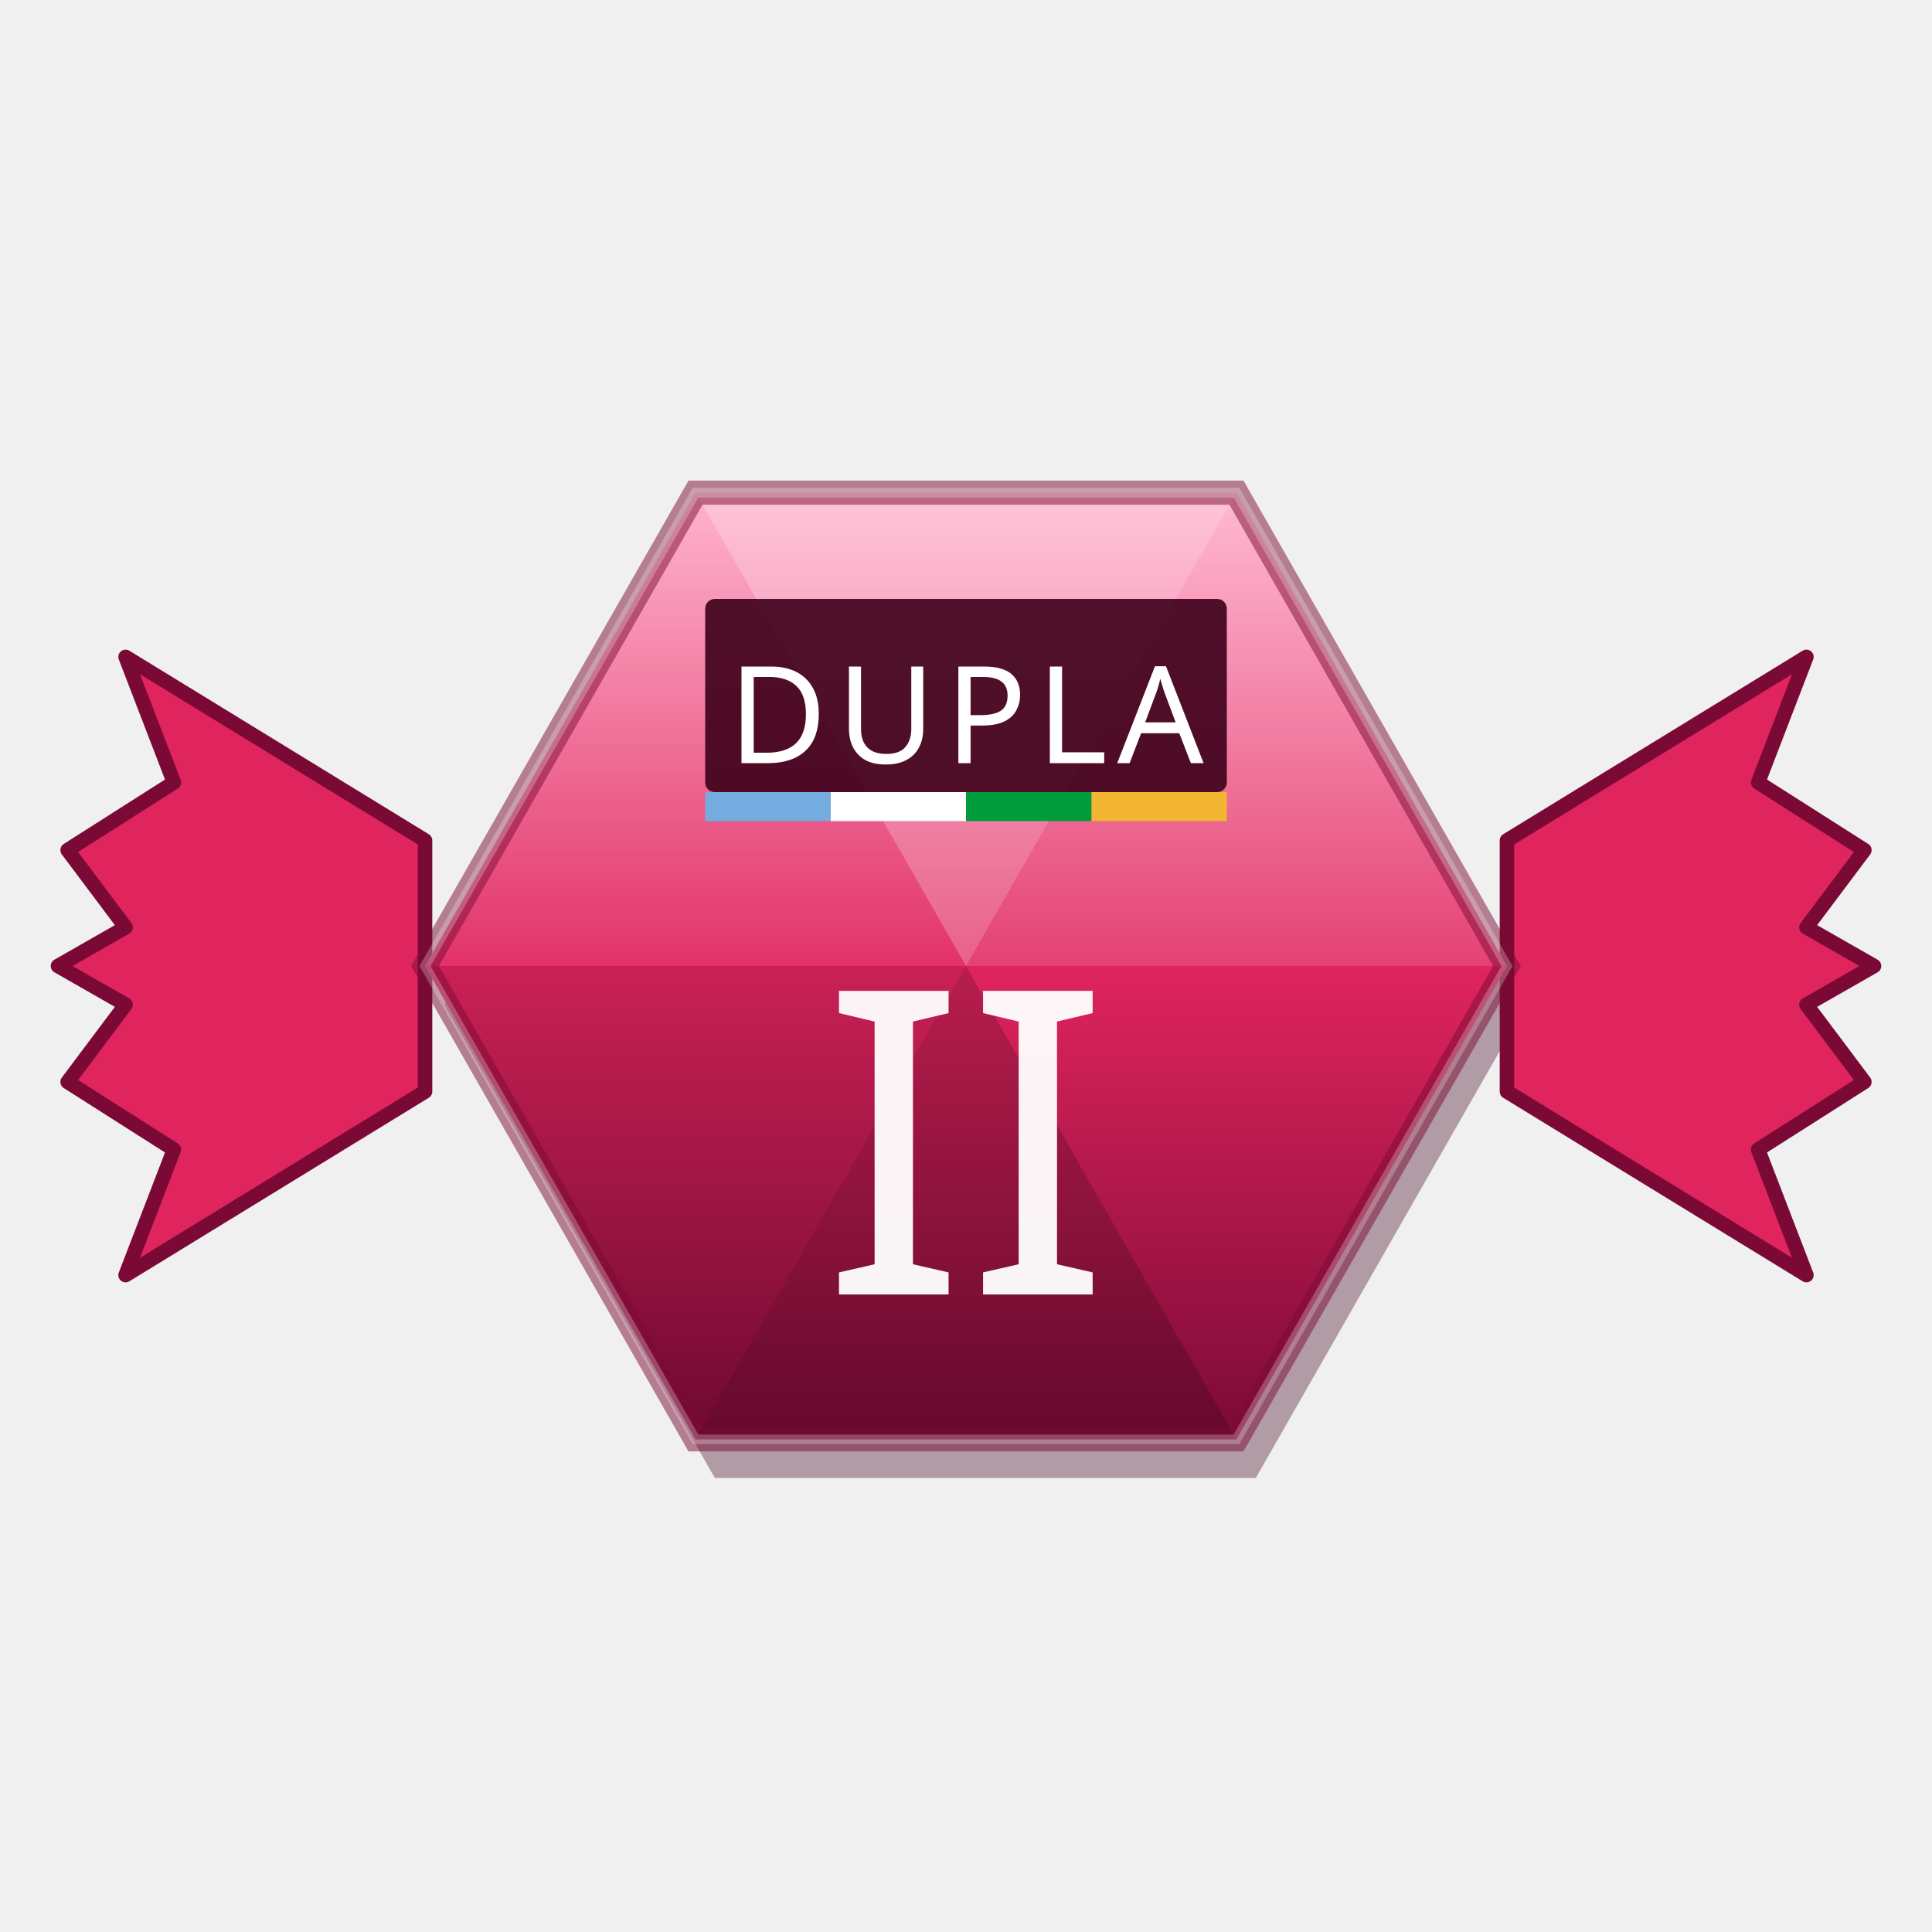
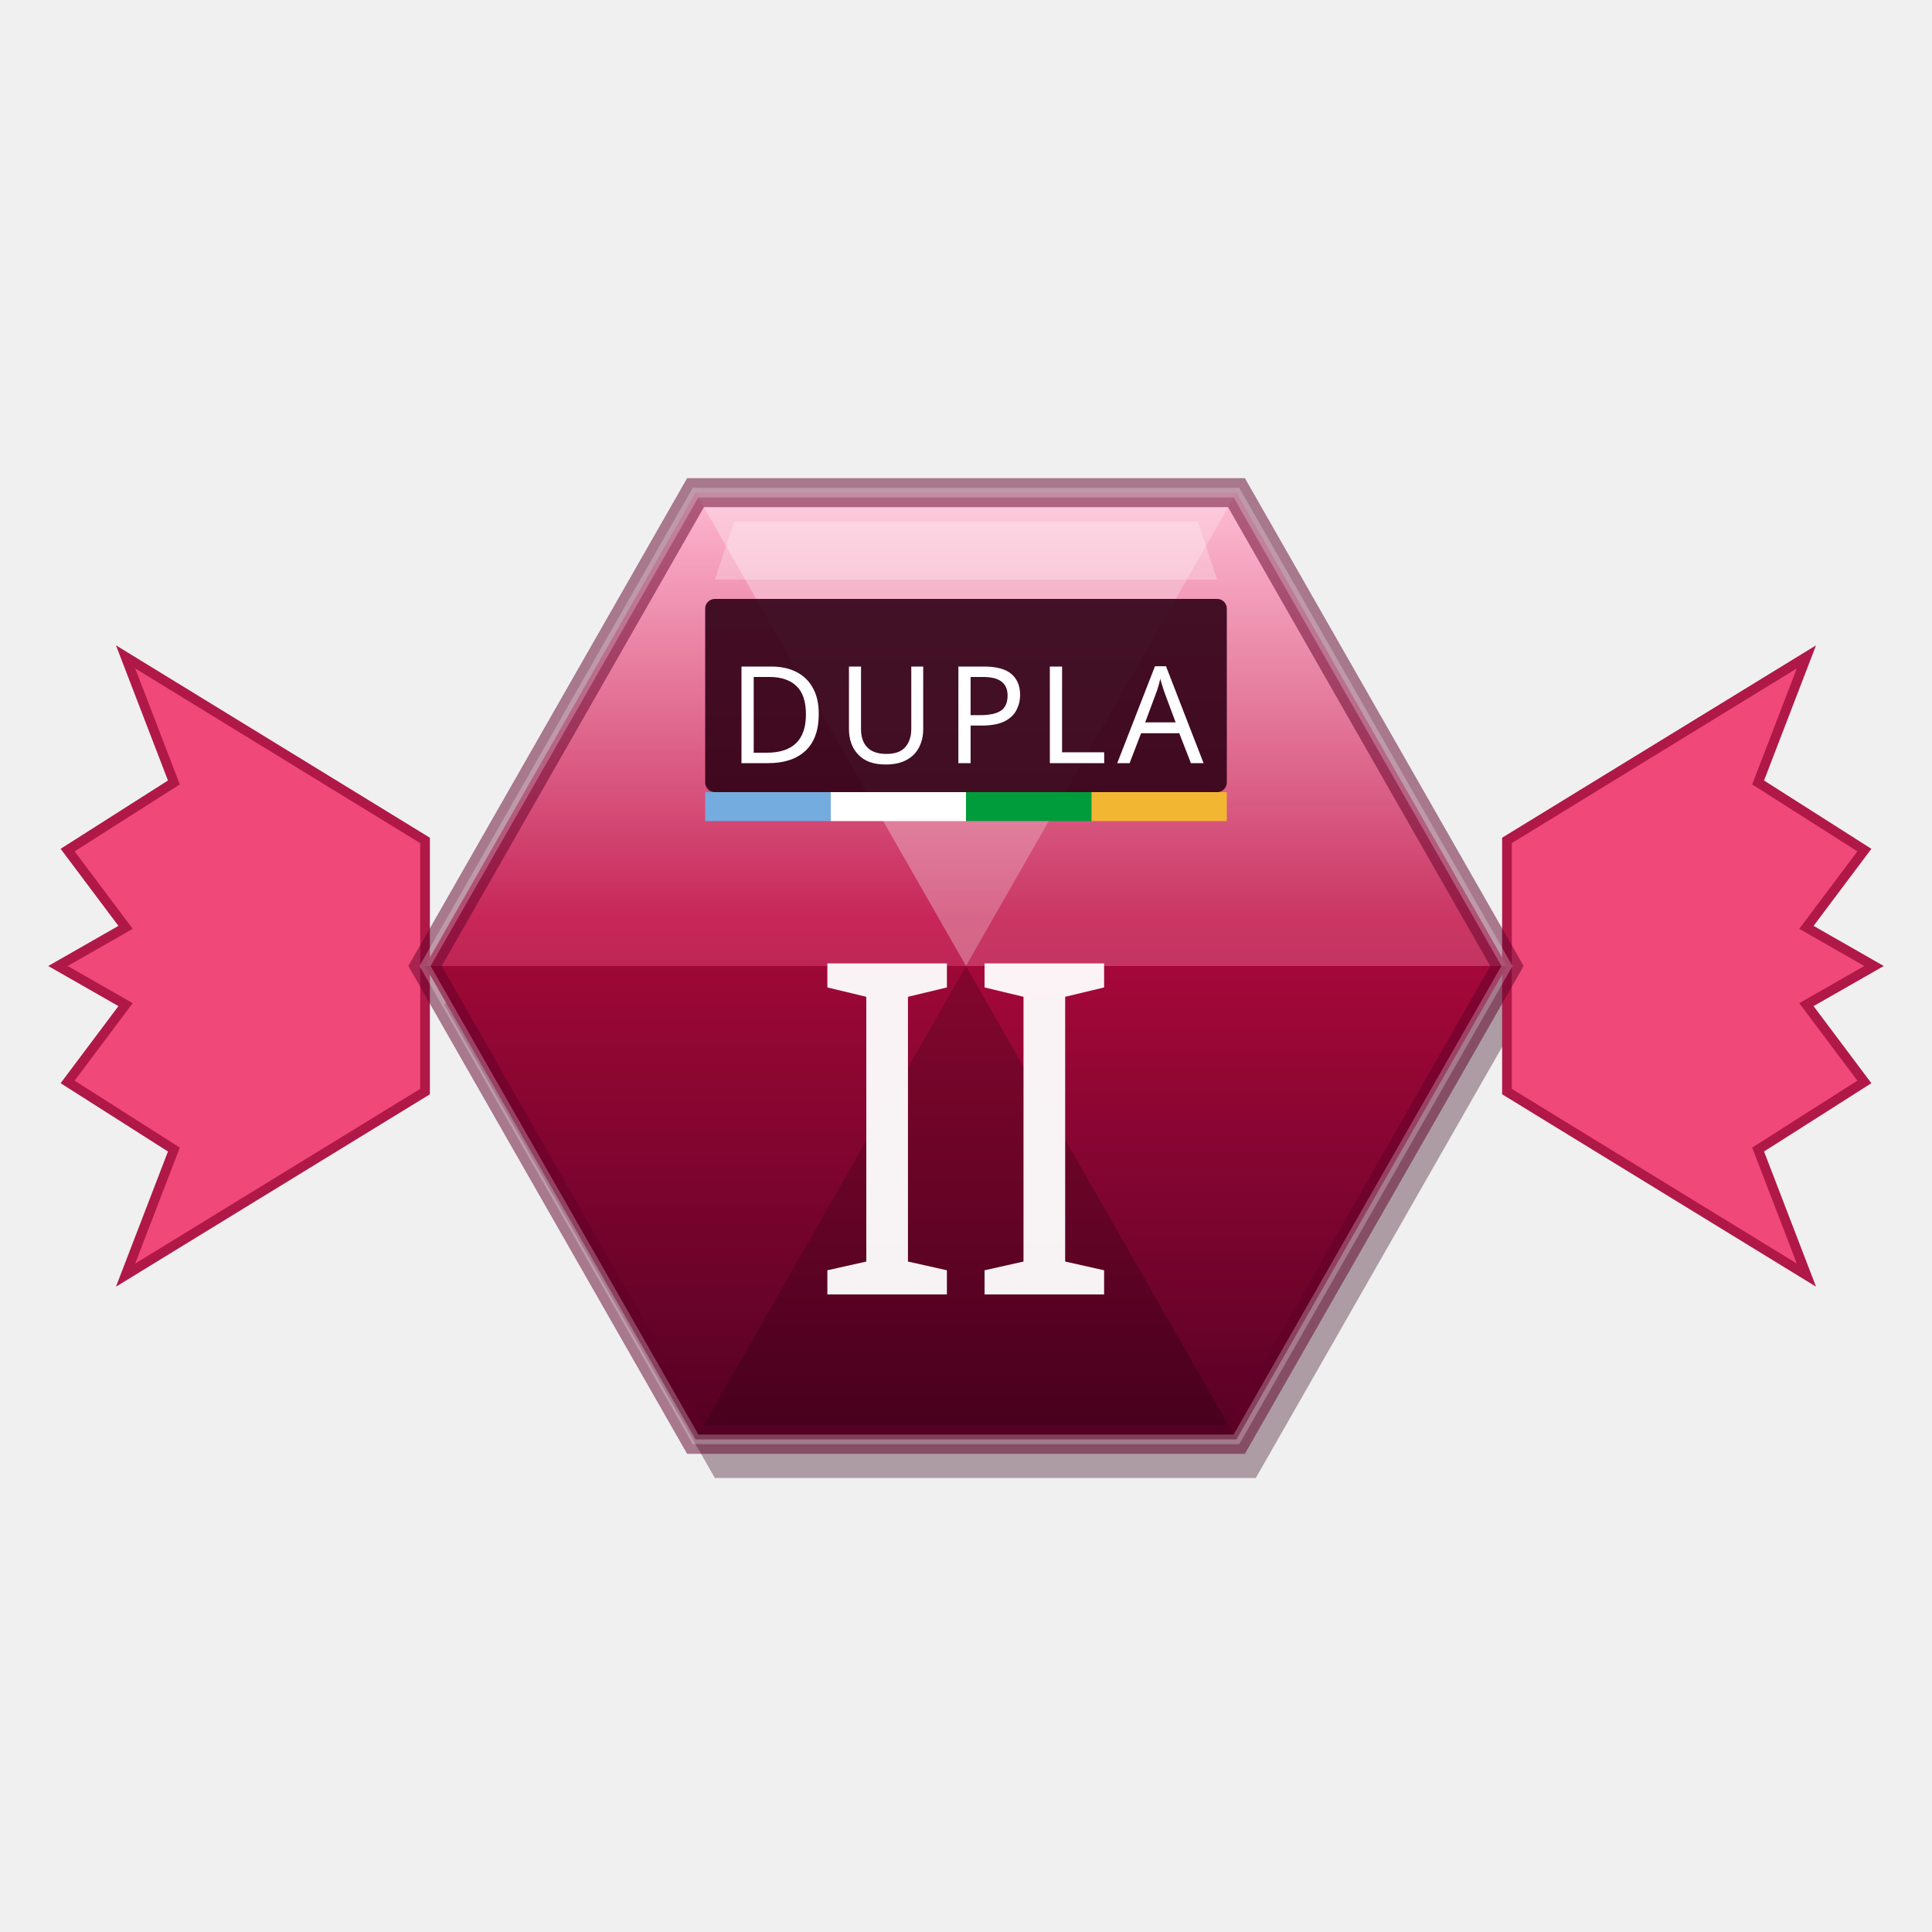
<svg xmlns="http://www.w3.org/2000/svg" viewBox="0 0 200 200" width="200" height="200">
  <defs>
    <linearGradient id="g" x1="0" y1="0" x2="0" y2="1">
      <stop offset="0" stop-color="#FFB0CC" />
-       <stop offset=".5" stop-color="#E0245E" />
-       <stop offset="1" stop-color="#7A0A35" />
+       <stop offset=".45" stop-color="#BF0A42" />
+       <stop offset="1" stop-color="#600028" />
    </linearGradient>
  </defs>
-   <path d="M128 51 L156 100 L128 149 L72 149 L44 100 L72 51 Z" fill="#3D0019" transform="translate(2 4)" opacity=".35" />
-   <path d="M156 87 L187 68 L182 81 L193 88 L187 96 L194 100 L187 104 L193 112 L182 119 L187 132 L156 113 Z" fill="#E0245E" stroke="#7A0A35" stroke-width="1.5" stroke-linejoin="round" />
-   <path d="M44 87 L13 68 L18 81 L7 88 L13 96 L6 100 L13 104 L7 112 L18 119 L13 132 L44 113 Z" fill="#E0245E" stroke="#7A0A35" stroke-width="1.5" stroke-linejoin="round" />
+   <path d="M128 51 L156 100 L128 149 L72 149 L44 100 L72 51 Z" fill="#300015" transform="translate(2 4)" opacity=".35" />
+   <path d="M156 87 L187 68 L182 81 L193 88 L187 96 L194 100 L187 104 L193 112 L182 119 L187 132 L156 113 Z" fill="#F04878" stroke="#B01848" stroke-width="1" />
+   <path d="M44 87 L13 68 L18 81 L7 88 L13 96 L6 100 L13 104 L7 112 L18 119 L13 132 L44 113 Z" fill="#F04878" stroke="#B01848" stroke-width="1" />
  <path d="M128 51 L156 100 L128 149 L72 149 L44 100 L72 51 Z" fill="url(#g)" />
-   <path d="M72 51 L128 51 L100 100 Z" fill="#FFF" opacity=".28" />
-   <path d="M128 51 L156 100 L100 100 Z" fill="#FFF" opacity=".14" />
-   <path d="M72 51 L44 100 L100 100 Z" fill="#FFF" opacity=".07" />
-   <path d="M72 149 L128 149 L100 100 Z" fill="#000" opacity=".18" />
-   <path d="M44 100 L72 149 L100 100 Z" fill="#000" opacity=".1" />
-   <path d="M128 51 L156 100 L128 149 L72 149 L44 100 L72 51 Z" fill="none" stroke="#7A0A35" stroke-width="2.5" stroke-opacity=".5" />
+   <path d="M72 51 L128 51 L100 100 Z" fill="#FFF" opacity=".38" />
+   <path d="M128 51 L156 100 L100 100 Z" fill="#FFF" opacity=".18" />
+   <path d="M44 100 L72 51 L100 100 Z" fill="#FFF" opacity=".12" />
+   <path d="M72 149 L128 149 L100 100 Z" fill="#000" opacity=".28" />
+   <path d="M44 100 L72 149 L100 100 Z" fill="#000" opacity=".14" />
+   <path d="M156 100 L128 149 L100 100 Z" fill="#000" opacity=".10" />
+   <path d="M76 54 L124 54 L126 60 L74 60 Z" fill="#FFF" opacity=".25" />
+   <path d="M128 51 L156 100 L128 149 L72 149 L44 100 L72 51 Z" fill="none" stroke="#600028" stroke-width="3" stroke-opacity=".5" />
  <path d="M128 51 L156 100 L128 149 L72 149 L44 100 L72 51 Z" fill="none" stroke="#FFF" stroke-width="1" stroke-opacity=".25" />
  <g transform="translate(100 72)">
-     <rect x="-27" y="-10" width="54" height="20" rx="1" fill="#3D0019" opacity=".9" />
+     <rect x="-27" y="-10" width="54" height="20" rx="1" fill="#300015" opacity=".9" />
    <text x="0" y="7" text-anchor="middle" font-family="Bebas Neue, sans-serif" font-size="14" letter-spacing="1" fill="#FFF">DUPLA</text>
    <rect x="-27" y="10" width="13" height="3" fill="#74ACDF" />
    <rect x="-14" y="10" width="14" height="3" fill="#FFF" />
    <rect x="0" y="10" width="13" height="3" fill="#009C3B" />
    <rect x="13" y="10" width="14" height="3" fill="#F2B632" />
  </g>
-   <text x="100" y="134" text-anchor="middle" font-family="Bebas Neue, sans-serif" font-size="44" fill="#FFF" opacity=".95">II</text>
+   <text x="100" y="134" text-anchor="middle" font-family="Bebas Neue, sans-serif" font-size="48" fill="#FFF" opacity=".95">II</text>
</svg>
